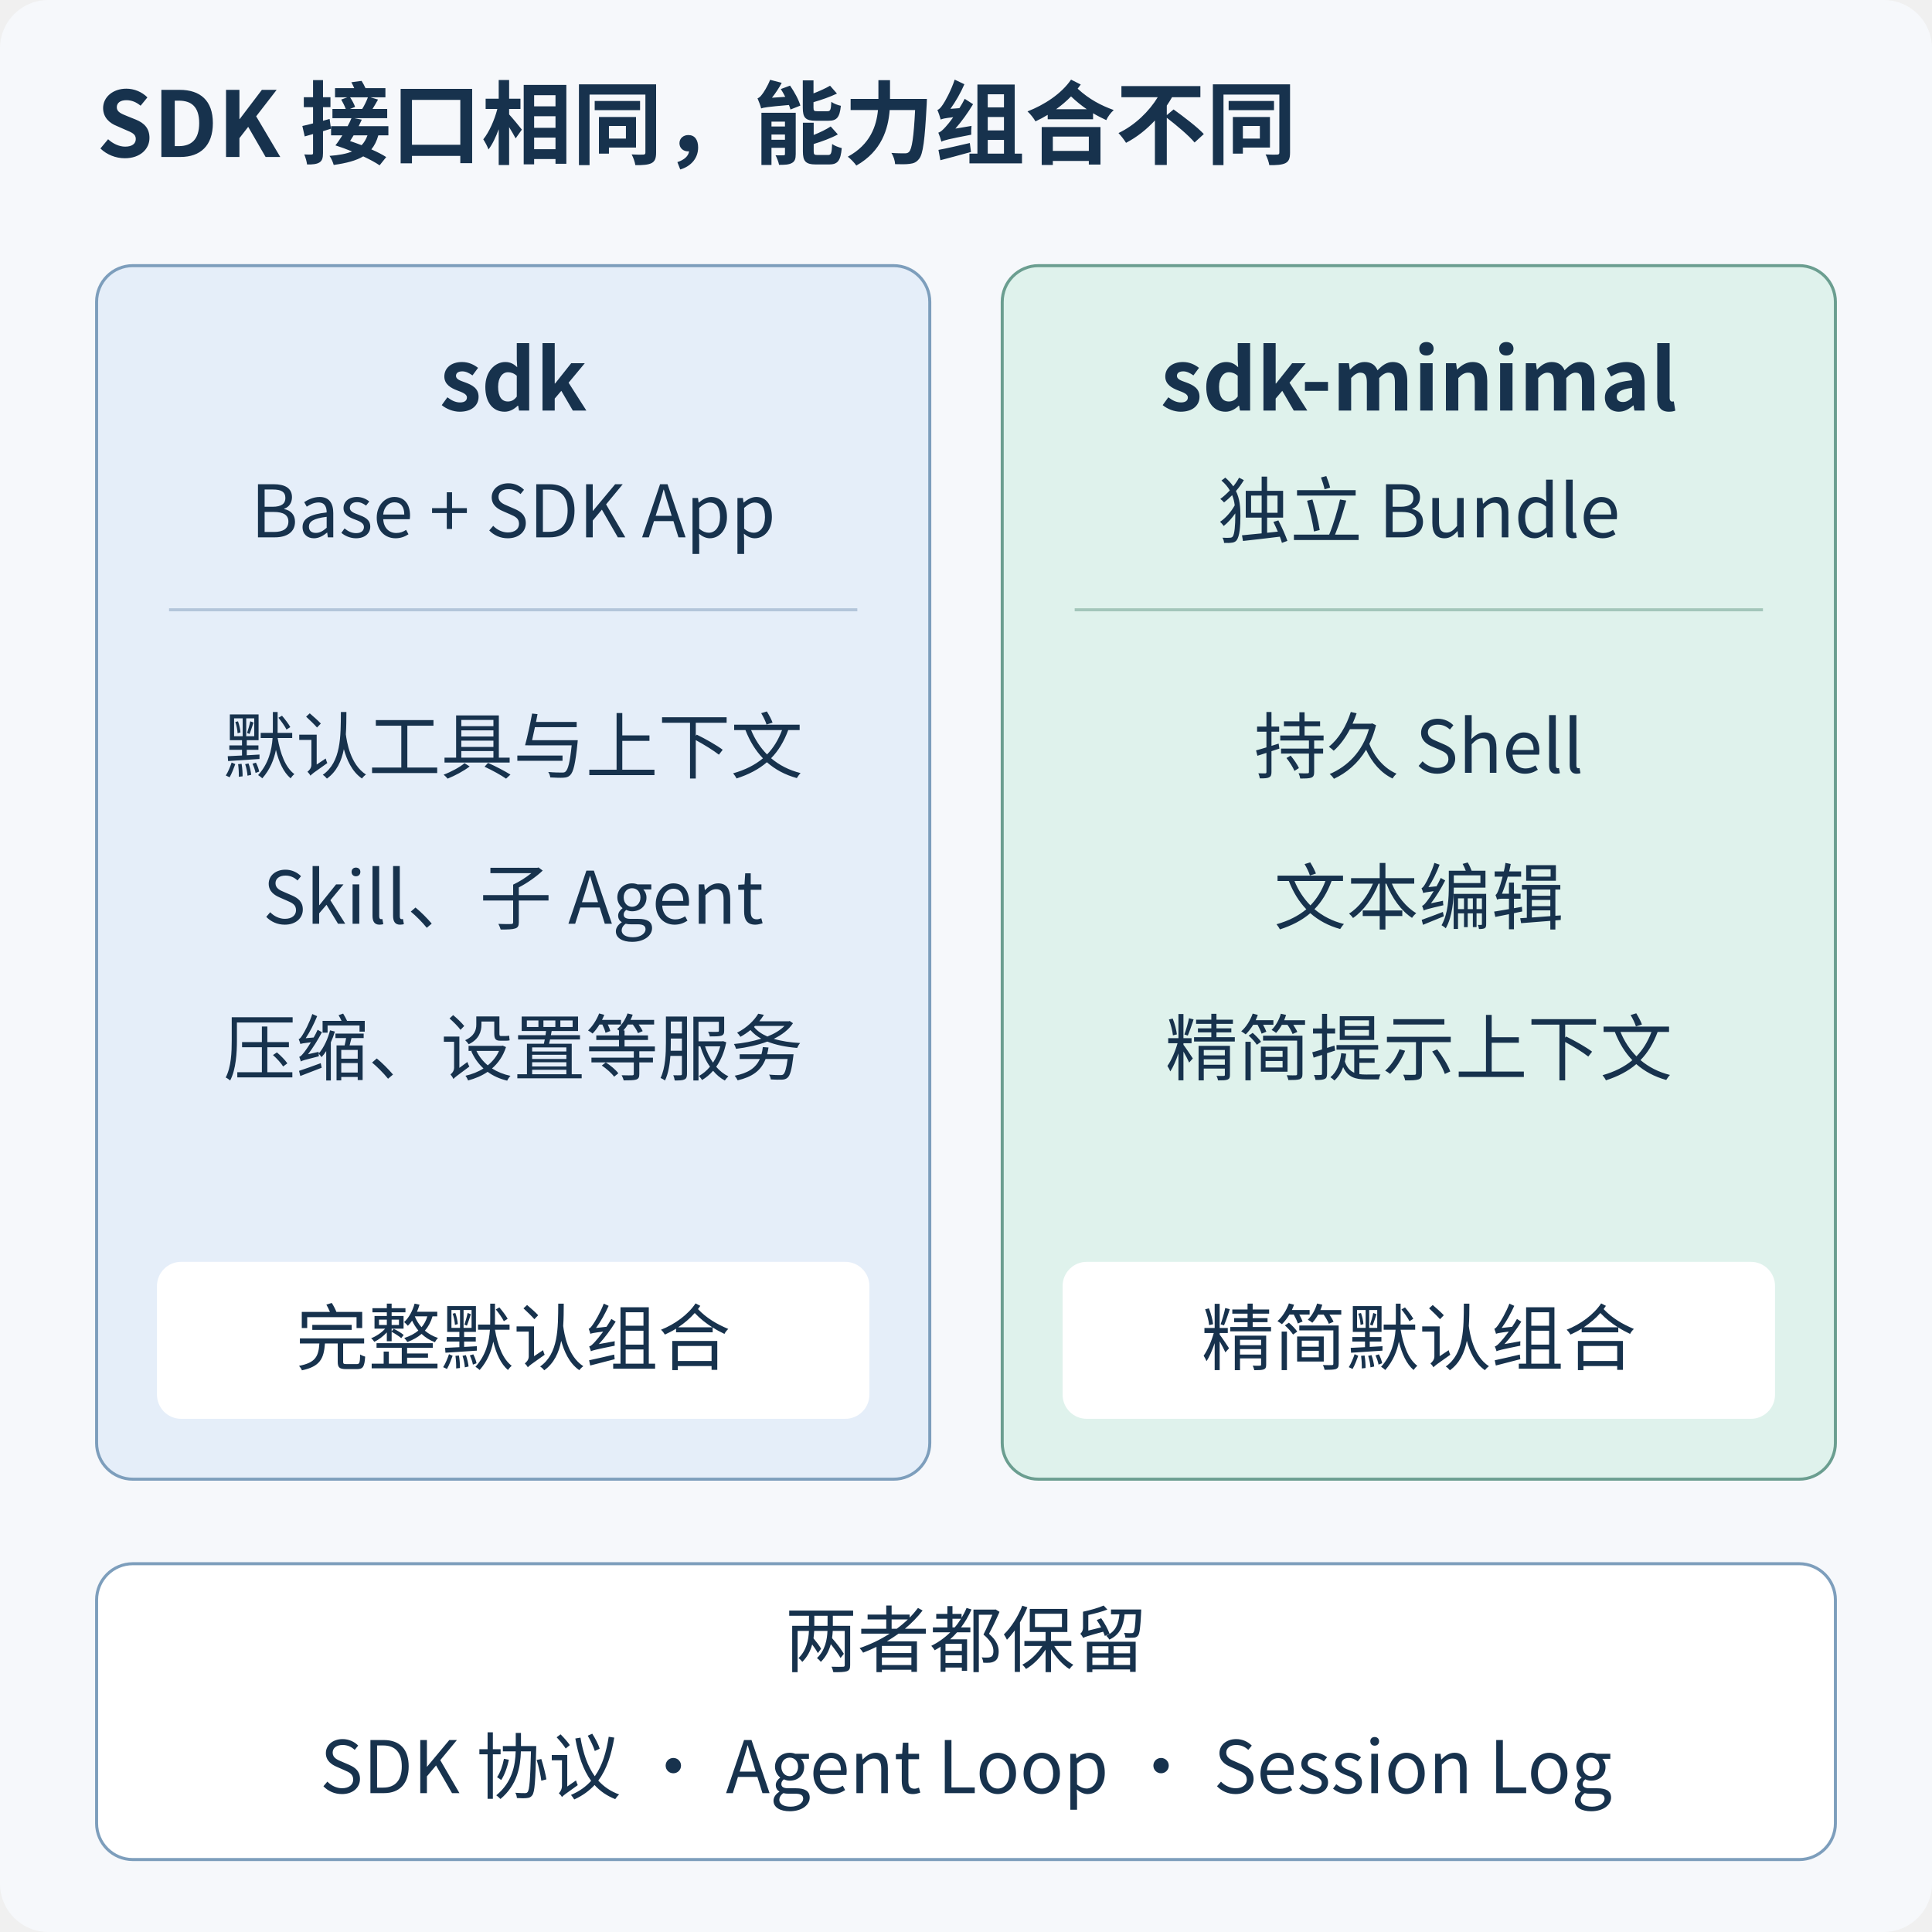
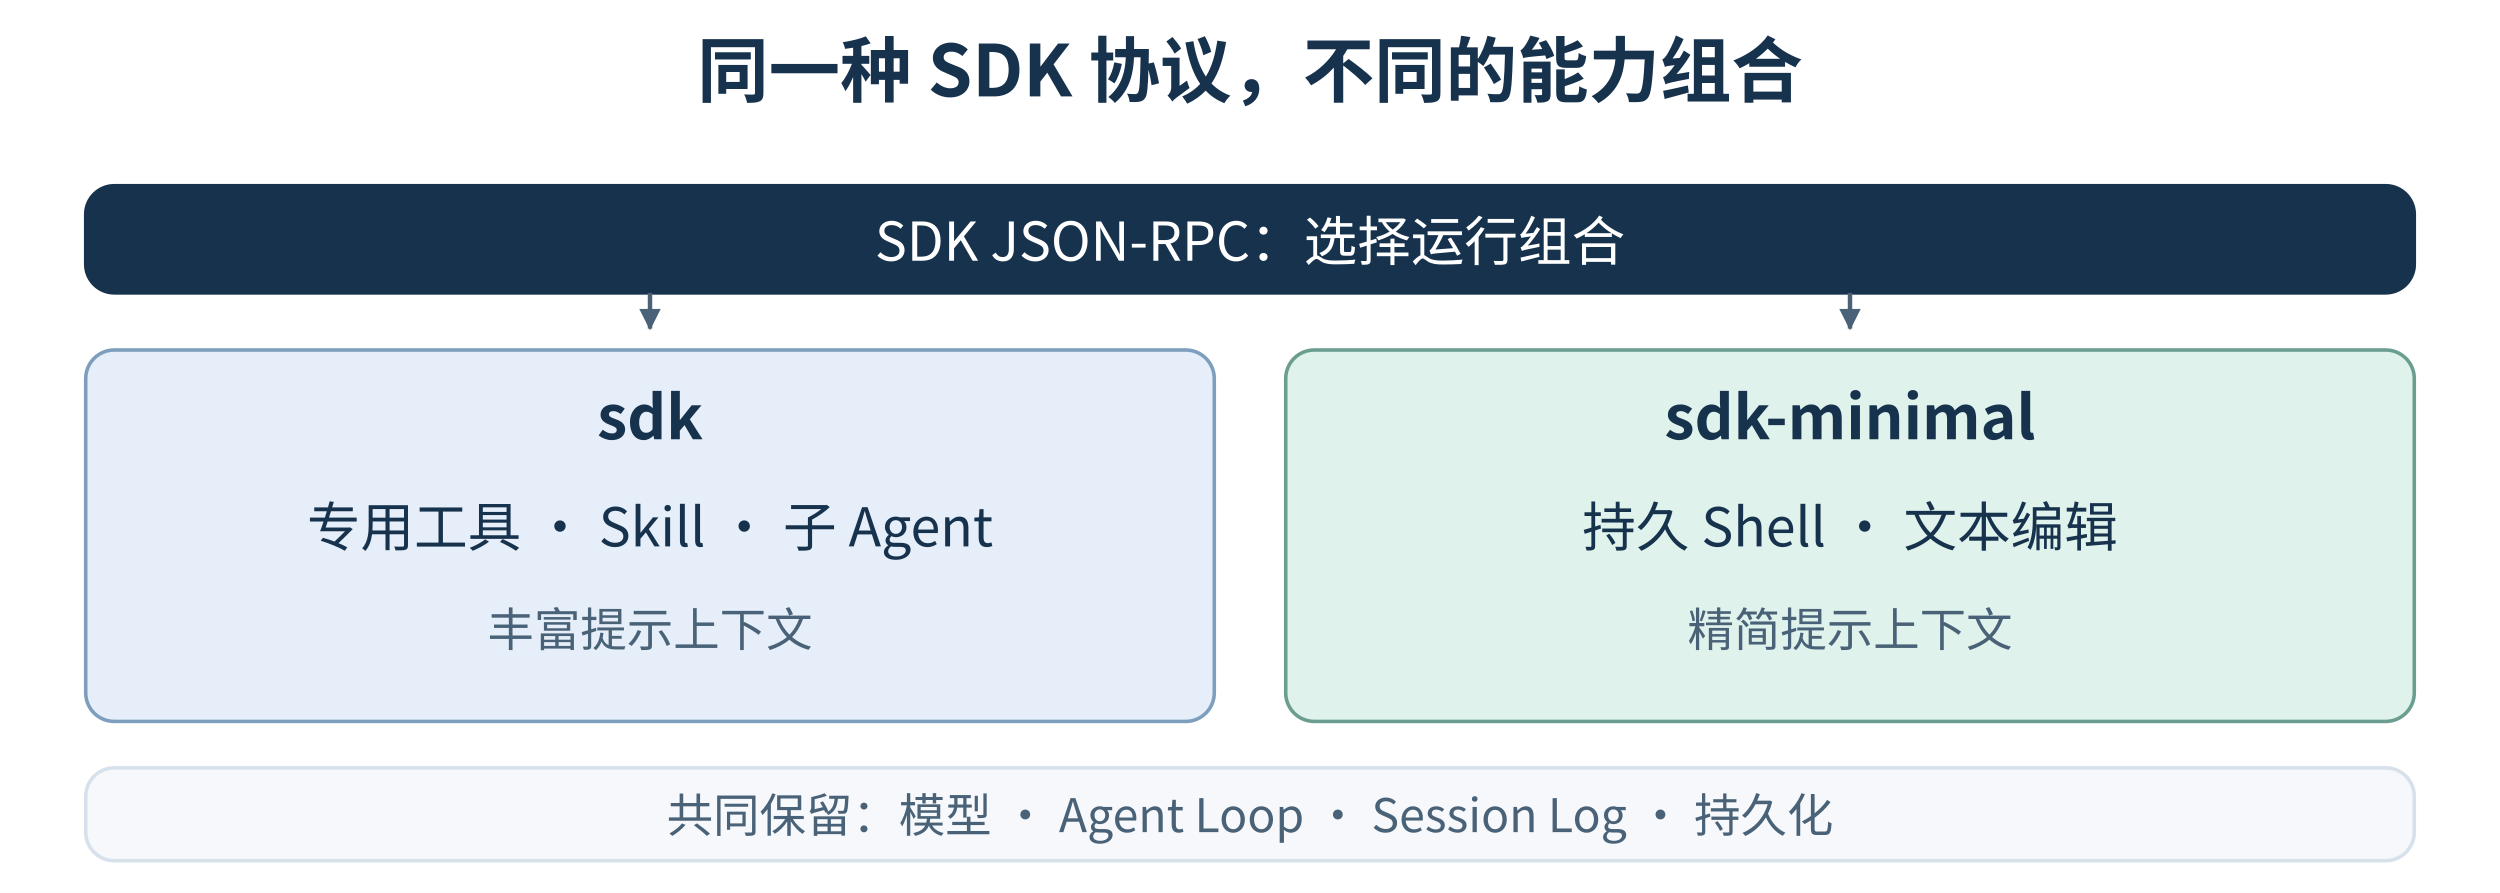
- <svg xmlns="http://www.w3.org/2000/svg" width="640" height="640" viewBox="0 0 640 640" role="img" aria-labelledby="title desc" xml:lang="zh-CN">
-   <style>
-     text { font-family: "Noto Sans CJK SC", "PingFang SC", "Microsoft YaHei", sans-serif; fill: #17324d; text-anchor: middle; }
-     .title { font-size: 30px; font-weight: 700; text-anchor: start; }
-     .label { font-size: 28px; font-weight: 600; }
-     .copy { font-size: 24px; }
-   </style>
-   <rect width="640" height="640" rx="16" fill="#f6f8fb" />
-   <text class="title" x="32" y="52">SDK 接口相同，能力组合不同</text>
-   <rect x="32" y="88" width="276" height="402" rx="12" fill="#e5eef9" stroke="#7d9ebc" />
-   <text class="label" x="170" y="136">sdk</text>
-   <text class="copy" x="170" y="178">Base + SDK App</text>
-   <path d="M56 202H284" stroke="#b3c5da" />
-   <text class="copy" x="170" y="256">默认工具与上下文</text>
-   <text class="copy" x="170" y="306">Skill、子 Agent</text>
-   <text class="copy" x="170" y="356">压缩、设置等服务</text>
-   <rect x="52" y="418" width="236" height="52" rx="8" fill="#ffffff" />
-   <text class="copy" x="170" y="452">完整默认组合</text>
-   <rect x="332" y="88" width="276" height="402" rx="12" fill="#dff2ec" stroke="#6b9e90" />
-   <text class="label" x="470" y="136">sdk-minimal</text>
-   <text class="copy" x="470" y="178">独立 Bundle</text>
-   <path d="M356 202H584" stroke="#a3c6ba" />
-   <text class="copy" x="470" y="256">持久 Shell</text>
-   <text class="copy" x="470" y="306">文本编辑</text>
-   <text class="copy" x="470" y="356">精简提示上下文</text>
-   <rect x="352" y="418" width="236" height="52" rx="8" fill="#ffffff" />
-   <text class="copy" x="470" y="452">精简默认组合</text>
-   <rect x="32" y="518" width="576" height="98" rx="12" fill="#ffffff" stroke="#7d9ebc" />
-   <text class="copy" x="320" y="552">两者都保留</text>
-   <text class="copy" x="320" y="594">SDK 协议 · Agent Loop · Session Log</text>
+ <svg xmlns="http://www.w3.org/2000/svg" width="1400" height="500" viewBox="0 0 1400 500" role="img" aria-labelledby="title desc" xml:lang="zh-CN">
+   <defs>
+     <marker id="arrow" viewBox="0 0 12 12" markerWidth="12" markerHeight="12" refX="11" refY="6" orient="auto" markerUnits="userSpaceOnUse">
+       <path d="M0 0L12 6L0 12Z" fill="#496277" />
+     </marker>
+     <marker id="red-arrow" viewBox="0 0 12 12" markerWidth="12" markerHeight="12" refX="11" refY="6" orient="auto" markerUnits="userSpaceOnUse">
+       <path d="M0 0L12 6L0 12Z" fill="#b86252" />
+     </marker>
+     <style>
+       text { font-family: "Noto Sans CJK SC", "PingFang SC", "Microsoft YaHei", sans-serif; fill: #17324d; }
+       .title { font-size: 40px; font-weight: 700; }
+       .label { font-size: 34px; font-weight: 600; }
+       .copy { font-size: 30px; }
+       .note { font-size: 26px; fill: #496277; }
+       .small { font-size: 24px; fill: #496277; }
+       .inverse { fill: #fff; }
+       .node { font-size: 30px; }
+       .node-small { font-size: 28px; }
+       .flow { fill: none; stroke: #496277; stroke-width: 2.5; stroke-linejoin: round; marker-end: url(#arrow); }
+       .tree { fill: none; stroke: #496277; stroke-width: 2.5; stroke-linejoin: round; }
+       .withdraw { fill: none; stroke: #b86252; stroke-width: 2.5; stroke-dasharray: 7 6; stroke-linejoin: round; marker-end: url(#red-arrow); }
+       .expand { fill: none; stroke: #496277; stroke-width: 2.5; stroke-dasharray: 7 6; marker-end: url(#arrow); }
+     </style>
+   </defs>
+   <rect width="1400" height="500" fill="#fff" />
+   <text class="title" x="700" y="54" text-anchor="middle">同一种 SDK 协议，不同的能力组合</text>
+   <g data-node="sdk-protocol">
+     <rect x="48" y="104" width="1304" height="60" rx="16" fill="#17324d" stroke="#17324d" stroke-width="2" />
+     <text class="copy inverse" x="700" y="146" text-anchor="middle">SDK JSON-RPC：选择运行组合</text>
+   </g>
+   <path class="flow" d="M364 164V184" />
+   <path class="flow" d="M1036 164V184" />
+   <g data-node="sdk">
+     <rect x="48" y="196" width="632" height="208" rx="16" fill="#e5eef9" stroke="#7d9ebc" stroke-width="2" />
+     <text class="label" x="364" y="246" text-anchor="middle">sdk</text>
+     <text class="copy" x="364" y="306" text-anchor="middle">专用工具 · Skill · 子 Agent</text>
+     <text class="note" x="364" y="362" text-anchor="middle">丰富提示上下文</text>
+   </g>
+   <g data-node="sdk-minimal">
+     <rect x="720" y="196" width="632" height="208" rx="16" fill="#dff2ec" stroke="#6b9e90" stroke-width="2" />
+     <text class="label" x="1036" y="246" text-anchor="middle">sdk-minimal</text>
+     <text class="copy" x="1036" y="306" text-anchor="middle">持久 Shell · 文本编辑</text>
+     <text class="note" x="1036" y="362" text-anchor="middle">精简提示上下文</text>
+   </g>
+   <g data-node="common">
+     <rect x="48" y="430" width="1304" height="52" rx="16" fill="#f6f8fb" stroke="#d7e1ec" stroke-width="2" />
+     <text class="note" x="700" y="466" text-anchor="middle">共同保留：模型 · Agent Loop · Session Log · 持久化</text>
+   </g>
</svg>
